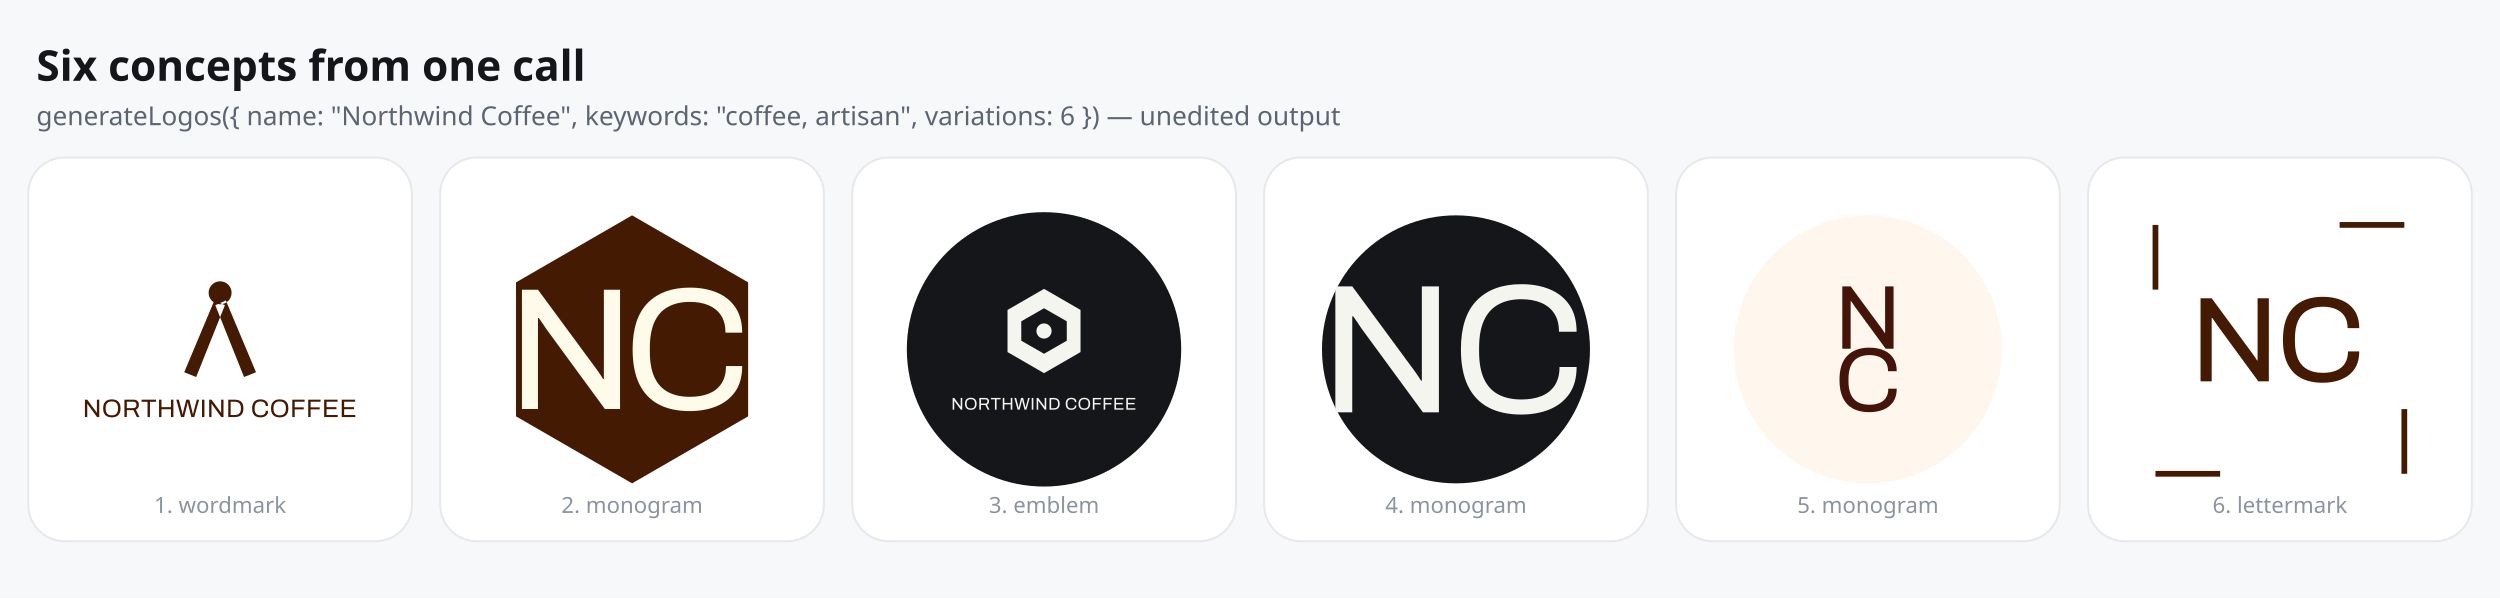
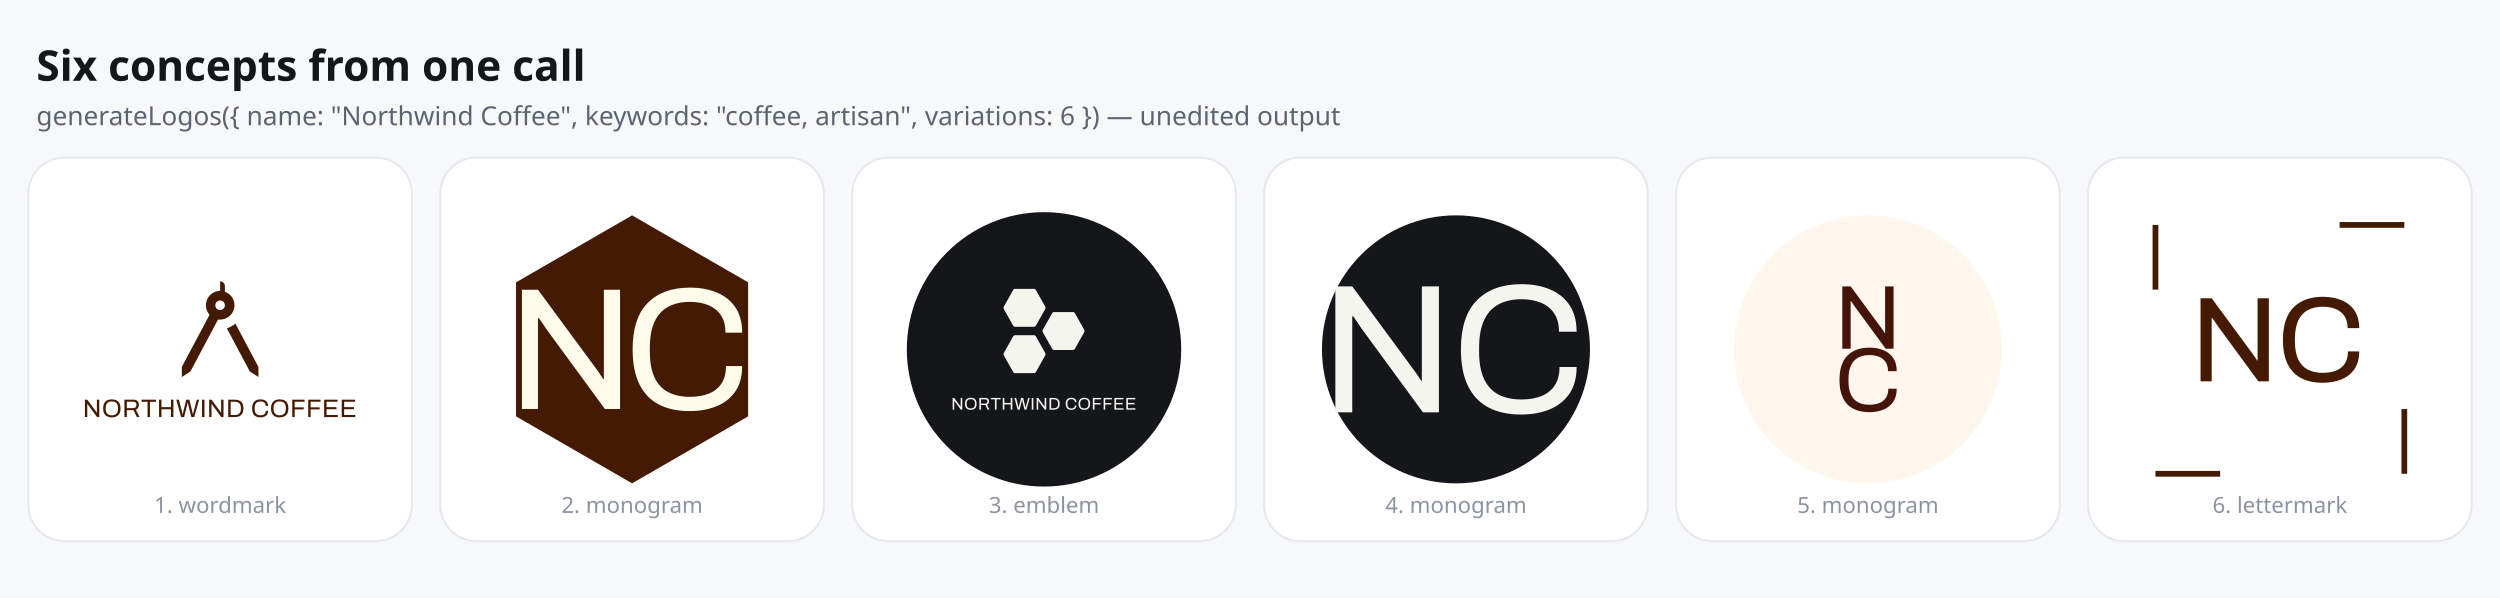
<svg xmlns="http://www.w3.org/2000/svg" viewBox="0 0 1238 296" width="1238" height="296" role="img" aria-label="Six concepts from one call">
  <rect width="1238" height="296" fill="#f7f8fa" />
  <text x="18" y="40" font-family="ui-sans-serif, system-ui, sans-serif" font-size="21" font-weight="600" fill="#14161a">Six concepts from one call</text>
  <text x="18" y="62" font-family="ui-sans-serif, system-ui, sans-serif" font-size="13" fill="#5c6472">generateLogos({ name: "Northwind Coffee", keywords: "coffee, artisan", variations: 6 }) — unedited output</text>
  <rect x="14" y="78" width="190" height="190" rx="18" fill="#ffffff" stroke="#e6e8ec" />
  <g transform="translate(30 94) scale(0.3085938)">
-     <path d="M256 146.8C245.82 146.8 237.57 155.06 237.57 165.24C237.57 175.42 245.82 183.67 256 183.67C266.18 183.67 274.43 175.42 274.43 165.24C274.43 155.06 266.18 146.8 256 146.8ZM246.78 177.52L198.4 292.72L217.6 300.4L263.68 185.2ZM265.22 177.52L313.6 292.72L294.4 300.4L248.32 185.2Z" fill="#451a03" />
+     <path d="M317.44 284.12L317.44 300.4L303.62 291.42L266.83 222.3C271.9 220.69 276.51 218.07 280.5 214.62L317.44 284.12M279.04 185.2C279.04 197.93 268.72 208.24 256 208.24C254.85 208.24 253.77 208.24 252.62 208.24L208.38 291.42L194.56 300.4L194.56 284.12L239.03 200.56C230.58 191.12 231.35 176.53 240.87 168C245.02 164.31 250.39 162.16 256 162.16L256 146.8C260.24 146.8 263.68 150.24 263.68 154.48L263.68 163.55C272.9 166.77 279.04 175.45 279.04 185.2M263.68 185.2C263.68 180.96 260.24 177.52 256 177.52C251.76 177.52 248.32 180.96 248.32 185.2C248.32 189.45 251.76 192.88 256 192.88C260.24 192.88 263.68 189.45 263.68 185.2Z" fill="#451a03" />
    <path d="M39.06 364.71L39.06 336.73L42.81 336.73L56.39 355.16C56.53 355.33 56.71 355.57 56.92 355.9C57.14 356.22 57.36 356.54 57.58 356.86C57.79 357.17 57.97 357.45 58.11 357.69L58.27 357.69C58.27 357.26 58.27 356.83 58.27 356.41C58.27 355.99 58.27 355.57 58.27 355.16L58.27 336.73L62.06 336.73L62.06 364.71L58.51 364.71L44.77 345.95C44.58 345.65 44.3 345.23 43.94 344.69C43.57 344.14 43.26 343.71 43.02 343.38L42.81 343.38C42.81 343.82 42.81 344.24 42.81 344.66C42.81 345.09 42.81 345.51 42.81 345.95L42.81 364.71ZM82.25 365.2C79.34 365.2 76.85 364.67 74.77 363.61C72.69 362.55 71.08 360.94 69.95 358.79C68.83 356.65 68.26 353.95 68.26 350.72C68.26 347.46 68.83 344.76 69.95 342.63C71.08 340.49 72.69 338.89 74.77 337.83C76.85 336.77 79.34 336.24 82.25 336.24C85.16 336.24 87.65 336.77 89.73 337.83C91.81 338.89 93.41 340.49 94.54 342.63C95.67 344.76 96.24 347.46 96.24 350.72C96.24 353.95 95.67 356.65 94.54 358.79C93.41 360.94 91.81 362.55 89.73 363.61C87.65 364.67 85.16 365.2 82.25 365.2ZM82.25 361.85C83.77 361.85 85.15 361.65 86.39 361.24C87.62 360.83 88.67 360.19 89.53 359.3C90.38 358.42 91.04 357.31 91.51 355.96C91.97 354.61 92.2 353.02 92.2 351.17L92.2 350.31C92.2 348.44 91.97 346.83 91.51 345.48C91.04 344.13 90.38 343.02 89.53 342.14C88.67 341.25 87.62 340.61 86.39 340.2C85.15 339.79 83.77 339.59 82.25 339.59C80.7 339.59 79.31 339.79 78.09 340.2C76.87 340.61 75.82 341.25 74.95 342.14C74.08 343.02 73.42 344.13 72.97 345.48C72.52 346.83 72.3 348.44 72.3 350.31L72.3 351.17C72.3 353.02 72.52 354.61 72.97 355.96C73.42 357.31 74.08 358.42 74.95 359.3C75.82 360.19 76.87 360.83 78.09 361.24C79.31 361.65 80.7 361.85 82.25 361.85ZM102.44 364.71L102.44 336.73L117.16 336.73C119.06 336.73 120.64 337.08 121.91 337.77C123.17 338.47 124.12 339.43 124.74 340.67C125.37 341.91 125.68 343.33 125.68 344.93C125.68 346.86 125.24 348.52 124.37 349.9C123.5 351.29 122.31 352.28 120.79 352.88L126.66 364.71L122.42 364.71L116.95 353.57L106.31 353.57L106.31 364.71ZM106.31 350.27L116.79 350.27C118.34 350.27 119.56 349.8 120.44 348.84C121.32 347.89 121.76 346.59 121.76 344.93C121.76 343.9 121.57 343.03 121.19 342.32C120.81 341.61 120.26 341.06 119.52 340.67C118.79 340.27 117.88 340.08 116.79 340.08L106.31 340.08ZM139.55 364.71L139.55 340.12L129.96 340.12L129.96 336.73L153.08 336.73L153.08 340.12L143.42 340.12L143.42 364.71ZM158.02 364.71L158.02 336.73L161.9 336.73L161.9 348.72L177.11 348.72L177.11 336.73L181.02 336.73L181.02 364.71L177.11 364.71L177.11 352.11L161.9 352.11L161.9 364.71ZM193.42 364.71L185.63 336.73L189.79 336.73L194.77 355.61C194.85 355.91 194.95 356.34 195.07 356.9C195.19 357.45 195.32 358.03 195.46 358.63C195.59 359.23 195.7 359.76 195.78 360.22L196.07 360.22C196.15 359.87 196.23 359.47 196.29 359.04C196.36 358.6 196.44 358.17 196.54 357.73C196.63 357.3 196.72 356.89 196.8 356.51C196.89 356.13 196.94 355.83 196.97 355.61L201.62 336.73L206.63 336.73L211.28 355.61C211.36 355.91 211.46 356.34 211.59 356.9C211.71 357.45 211.83 358.03 211.95 358.63C212.07 359.23 212.18 359.76 212.26 360.22L212.54 360.22C212.63 359.87 212.71 359.48 212.79 359.06C212.87 358.64 212.96 358.21 213.07 357.77C213.18 357.34 213.28 356.93 213.38 356.55C213.47 356.17 213.55 355.86 213.6 355.61L218.62 336.73L222.29 336.73L214.5 364.71L209.85 364.71L205 345.7C204.92 345.3 204.82 344.81 204.71 344.26C204.61 343.7 204.5 343.12 204.39 342.52C204.28 341.93 204.18 341.41 204.1 340.97L203.86 340.97C203.8 341.44 203.72 341.97 203.61 342.56C203.5 343.16 203.39 343.75 203.27 344.32C203.14 344.89 203.04 345.35 202.96 345.7L198.23 364.71ZM226.94 364.71L226.94 336.73L230.82 336.73L230.82 364.71ZM238.44 364.71L238.44 336.73L242.2 336.73L255.77 355.16C255.91 355.33 256.09 355.57 256.3 355.9C256.52 356.22 256.74 356.54 256.96 356.86C257.17 357.17 257.35 357.45 257.49 357.69L257.65 357.69C257.65 357.26 257.65 356.83 257.65 356.41C257.65 355.99 257.65 355.57 257.65 355.16L257.65 336.73L261.44 336.73L261.44 364.71L257.89 364.71L244.15 345.95C243.96 345.65 243.68 345.23 243.32 344.69C242.95 344.14 242.64 343.71 242.4 343.38L242.2 343.38C242.2 343.82 242.2 344.24 242.2 344.66C242.2 345.09 242.2 345.51 242.2 345.95L242.2 364.71ZM269.07 364.71L269.07 336.73L279.51 336.73C282.45 336.73 284.95 337.22 287.01 338.2C289.08 339.18 290.66 340.7 291.76 342.75C292.86 344.8 293.41 347.46 293.41 350.72C293.41 353.93 292.86 356.56 291.76 358.63C290.66 360.7 289.08 362.23 287.01 363.22C284.95 364.21 282.45 364.71 279.51 364.71ZM272.94 361.36L279.43 361.36C280.98 361.36 282.36 361.17 283.59 360.77C284.81 360.38 285.86 359.77 286.73 358.96C287.6 358.14 288.26 357.09 288.7 355.8C289.15 354.51 289.38 352.96 289.38 351.17L289.38 350.35C289.38 348.5 289.15 346.93 288.7 345.64C288.26 344.35 287.6 343.3 286.75 342.48C285.89 341.67 284.85 341.06 283.63 340.67C282.4 340.27 281 340.08 279.43 340.08L272.94 340.08ZM320.7 365.2C317.85 365.2 315.43 364.67 313.44 363.63C311.46 362.58 309.94 360.99 308.9 358.85C307.85 356.72 307.33 354.01 307.33 350.72C307.33 345.85 308.51 342.23 310.87 339.83C313.24 337.44 316.53 336.24 320.74 336.24C323.13 336.24 325.25 336.63 327.1 337.41C328.95 338.18 330.4 339.35 331.45 340.91C332.49 342.48 333.02 344.44 333.02 346.81L329.1 346.81C329.1 345.17 328.75 343.83 328.06 342.77C327.37 341.71 326.4 340.91 325.15 340.38C323.89 339.85 322.43 339.59 320.74 339.59C318.78 339.59 317.1 339.97 315.69 340.73C314.27 341.49 313.2 342.67 312.46 344.26C311.73 345.85 311.36 347.89 311.36 350.39L311.36 351.25C311.36 353.72 311.73 355.74 312.46 357.31C313.2 358.87 314.27 360.02 315.66 360.75C317.06 361.48 318.76 361.85 320.74 361.85C322.48 361.85 323.98 361.59 325.25 361.08C326.51 360.56 327.49 359.77 328.18 358.69C328.88 357.62 329.22 356.27 329.22 354.63L333.02 354.63C333.02 357.05 332.48 359.04 331.4 360.59C330.33 362.14 328.87 363.29 327.02 364.05C325.17 364.82 323.07 365.2 320.7 365.2ZM351.61 365.2C348.7 365.2 346.21 364.67 344.13 363.61C342.05 362.55 340.45 360.94 339.32 358.79C338.19 356.65 337.63 353.95 337.63 350.72C337.63 347.46 338.19 344.76 339.32 342.63C340.45 340.49 342.05 338.89 344.13 337.83C346.21 336.77 348.7 336.24 351.61 336.24C354.52 336.24 357.02 336.77 359.1 337.83C361.17 338.89 362.78 340.49 363.91 342.63C365.04 344.76 365.6 347.46 365.6 350.72C365.6 353.95 365.04 356.65 363.91 358.79C362.78 360.94 361.17 362.55 359.1 363.61C357.02 364.67 354.52 365.2 351.61 365.2ZM351.61 361.85C353.13 361.85 354.51 361.65 355.75 361.24C356.99 360.83 358.04 360.19 358.89 359.3C359.75 358.42 360.41 357.31 360.87 355.96C361.33 354.61 361.56 353.02 361.56 351.17L361.56 350.31C361.56 348.44 361.33 346.83 360.87 345.48C360.41 344.13 359.75 343.02 358.89 342.14C358.04 341.25 356.99 340.61 355.75 340.2C354.51 339.79 353.13 339.59 351.61 339.59C350.06 339.59 348.68 339.79 347.45 340.2C346.23 340.61 345.18 341.25 344.31 342.14C343.44 343.02 342.78 344.13 342.34 345.48C341.89 346.83 341.66 348.44 341.66 350.31L341.66 351.17C341.66 353.02 341.89 354.61 342.34 355.96C342.78 357.31 343.44 358.42 344.31 359.3C345.18 360.19 346.23 360.83 347.45 361.24C348.68 361.65 350.06 361.85 351.61 361.85ZM371.8 364.71L371.8 336.73L391.62 336.73L391.62 340.08L375.67 340.08L375.67 349.05L390.19 349.05L390.19 352.35L375.67 352.35L375.67 364.71ZM397.37 364.71L397.37 336.73L417.19 336.73L417.19 340.08L401.24 340.08L401.24 349.05L415.76 349.05L415.76 352.35L401.24 352.35L401.24 364.71ZM422.94 364.71L422.94 336.73L444.47 336.73L444.47 340.08L426.82 340.08L426.82 348.72L442.68 348.72L442.68 352.07L426.82 352.07L426.82 361.36L444.72 361.36L444.72 364.71ZM451.16 364.71L451.16 336.73L472.69 336.73L472.69 340.08L455.04 340.08L455.04 348.72L470.9 348.72L470.9 352.07L455.04 352.07L455.04 361.36L472.94 361.36L472.94 364.71Z" fill="#451a03" />
  </g>
  <text x="109" y="254" text-anchor="middle" font-family="ui-sans-serif, system-ui, sans-serif" font-size="11" fill="#8b93a1">1. wordmark</text>
  <rect x="218" y="78" width="190" height="190" rx="18" fill="#ffffff" stroke="#e6e8ec" />
  <g transform="translate(234 94) scale(0.3085938)">
    <path d="M 256 40.96 L 442.23 148.48 L 442.23 363.52 L 256 471.04 L 69.77 363.52 L 69.77 148.48 Z" fill="#451a03" />
    <path d="M79.3 351.72L79.3 160.28L104.98 160.28L197.91 286.42C198.84 287.54 200.05 289.21 201.54 291.44C203.03 293.68 204.52 295.86 206 298C207.49 300.14 208.7 302.05 209.63 303.72L210.75 303.72C210.75 300.74 210.75 297.81 210.75 294.93C210.75 292.05 210.75 289.21 210.75 286.42L210.75 160.28L236.7 160.28L236.7 351.72L212.42 351.72L118.38 223.35C117.07 221.3 115.17 218.42 112.65 214.7C110.14 210.98 108.05 208 106.37 205.77L104.98 205.77C104.98 208.74 104.98 211.67 104.98 214.56C104.98 217.44 104.98 220.37 104.98 223.35L104.98 351.72ZM348.41 355.07C328.88 355.07 312.32 351.49 298.74 344.33C285.16 337.16 274.79 326.28 267.62 311.68C260.46 297.07 256.88 278.51 256.88 256C256.88 222.7 264.97 197.86 281.16 181.49C297.34 165.11 319.86 156.93 348.69 156.93C365.07 156.93 379.58 159.58 392.23 164.88C404.88 170.18 414.79 178.19 421.95 188.88C429.11 199.58 432.7 213.02 432.7 229.21L405.9 229.21C405.9 218.05 403.53 208.84 398.79 201.58C394.04 194.32 387.39 188.88 378.83 185.25C370.27 181.63 360.23 179.81 348.69 179.81C335.3 179.81 323.76 182.42 314.09 187.63C304.41 192.84 297.06 200.88 292.04 211.77C287.02 222.65 284.51 236.65 284.51 253.77L284.51 259.63C284.51 276.56 287.02 290.37 292.04 301.07C297.06 311.77 304.37 319.63 313.95 324.65C323.53 329.68 335.11 332.19 348.69 332.19C360.6 332.19 370.88 330.42 379.53 326.89C388.18 323.35 394.88 317.91 399.62 310.56C404.37 303.21 406.74 293.95 406.74 282.79L432.7 282.79C432.7 299.35 429.02 312.93 421.67 323.54C414.32 334.14 404.32 342.05 391.67 347.26C379.02 352.47 364.6 355.07 348.41 355.07Z" fill="#fffbeb" />
  </g>
  <text x="313" y="254" text-anchor="middle" font-family="ui-sans-serif, system-ui, sans-serif" font-size="11" fill="#8b93a1">2. monogram</text>
  <rect x="422" y="78" width="190" height="190" rx="18" fill="#ffffff" stroke="#e6e8ec" />
  <g transform="translate(438 94) scale(0.3085938)">
    <path d="M 35.84 256 C 35.84 134.41 134.41 35.84 256 35.84 C 377.59 35.84 476.16 134.41 476.16 256 C 476.16 377.59 377.59 476.16 256 476.16 C 134.41 476.16 35.84 377.59 35.84 256 Z" fill="#14161a" />
-     <path d="M256 158.93L314.57 192.75L314.57 260.38L256 294.2L197.43 260.38L197.43 192.75ZM256 190.04L219.48 211.01L219.48 242.12L256 263.09L292.52 242.12L292.52 211.01ZM256 214.39C249.28 214.39 243.83 219.84 243.83 226.56C243.83 233.29 249.28 238.74 256 238.74C262.72 238.74 268.17 233.29 268.17 226.56C268.17 219.84 262.72 214.39 256 214.39Z" fill="#f5f5f0" />
+     <path d="M239.94 158.93C241.22 158.93 242.37 159.68 242.91 160.69L257.93 187.47L258.54 189.37L257.93 191.26L242.91 218.04C242.37 219.06 241.22 219.8 239.94 219.8L209.5 219.8C208.22 219.8 207.07 219.06 206.53 218.04L191.51 191.26L190.9 189.37L191.51 187.47L206.53 160.69C207.07 159.68 208.22 158.93 209.5 158.93L239.94 158.93M239.94 233.33C241.22 233.33 242.37 234.07 242.91 235.09L257.93 261.87L258.54 263.76L257.93 265.66L242.91 292.44C242.37 293.45 241.22 294.2 239.94 294.2L209.5 294.2C208.22 294.2 207.07 293.45 206.53 292.44L191.51 265.66L190.9 263.76L191.51 261.87L206.53 235.09C207.07 234.07 208.22 233.33 209.5 233.33L239.94 233.33M302.5 196.13C303.78 196.13 304.93 196.87 305.47 197.89L320.49 224.67L321.1 226.56L320.49 228.46L305.47 255.24C304.93 256.26 303.78 257 302.5 257L272.06 257C270.78 257 269.63 256.26 269.09 255.24L254.07 228.46L253.46 226.56L254.07 224.67L269.09 197.89C269.63 196.87 270.78 196.13 272.06 196.13L302.5 196.13Z" fill="#f5f5f0" />
    <path d="M109.37 352.74L109.37 333.98L111.89 333.98L120.99 346.34C121.09 346.45 121.2 346.61 121.35 346.83C121.5 347.05 121.64 347.27 121.79 347.48C121.93 347.69 122.05 347.87 122.14 348.04L122.25 348.04C122.25 347.74 122.25 347.46 122.25 347.17C122.25 346.89 122.25 346.61 122.25 346.34L122.25 333.98L124.8 333.98L124.8 352.74L122.42 352.74L113.2 340.16C113.07 339.96 112.89 339.68 112.64 339.31C112.39 338.95 112.19 338.66 112.02 338.44L111.89 338.44C111.89 338.73 111.89 339.02 111.89 339.3C111.89 339.58 111.89 339.87 111.89 340.16L111.89 352.74ZM138.49 353.07C136.54 353.07 134.86 352.71 133.47 352C132.07 351.29 131 350.22 130.24 348.77C129.48 347.33 129.11 345.53 129.11 343.36C129.11 341.17 129.48 339.36 130.24 337.93C131 336.5 132.07 335.43 133.47 334.72C134.86 334.01 136.54 333.65 138.49 333.65C140.44 333.65 142.11 334.01 143.51 334.72C144.9 335.43 145.98 336.5 146.73 337.93C147.49 339.36 147.87 341.17 147.87 343.36C147.87 345.53 147.49 347.33 146.73 348.77C145.98 350.22 144.9 351.29 143.51 352C142.11 352.71 140.44 353.07 138.49 353.07ZM138.49 350.83C139.51 350.83 140.43 350.69 141.26 350.42C142.09 350.14 142.79 349.71 143.37 349.12C143.94 348.52 144.39 347.78 144.7 346.87C145 345.97 145.16 344.9 145.16 343.66L145.16 343.09C145.16 341.83 145 340.75 144.7 339.85C144.39 338.94 143.94 338.2 143.37 337.6C142.79 337.01 142.09 336.58 141.26 336.3C140.43 336.03 139.51 335.89 138.49 335.89C137.45 335.89 136.52 336.03 135.7 336.3C134.88 336.58 134.17 337.01 133.59 337.6C133.01 338.2 132.57 338.94 132.26 339.85C131.96 340.75 131.81 341.83 131.81 343.09L131.81 343.66C131.81 344.9 131.96 345.97 132.26 346.87C132.57 347.78 133.01 348.52 133.59 349.12C134.17 349.71 134.88 350.14 135.7 350.42C136.52 350.69 137.45 350.83 138.49 350.83ZM152.18 352.74L152.18 333.98L162.05 333.98C163.33 333.98 164.39 334.21 165.24 334.68C166.08 335.14 166.72 335.79 167.14 336.62C167.56 337.45 167.77 338.4 167.77 339.48C167.77 340.77 167.47 341.88 166.89 342.81C166.31 343.74 165.51 344.41 164.48 344.81L168.42 352.74L165.58 352.74L161.91 345.27L154.78 345.27L154.78 352.74ZM154.78 343.06L161.8 343.06C162.84 343.06 163.66 342.74 164.25 342.1C164.84 341.46 165.14 340.59 165.14 339.48C165.14 338.78 165.01 338.2 164.76 337.73C164.5 337.25 164.13 336.88 163.64 336.62C163.14 336.35 162.53 336.22 161.8 336.22L154.78 336.22ZM177.22 352.74L177.22 336.25L170.79 336.25L170.79 333.98L186.3 333.98L186.3 336.25L179.82 336.25L179.82 352.74ZM189.76 352.74L189.76 333.98L192.36 333.98L192.36 342.02L202.56 342.02L202.56 333.98L205.18 333.98L205.18 352.74L202.56 352.74L202.56 344.29L192.36 344.29L192.36 352.74ZM213.65 352.74L208.43 333.98L211.22 333.98L214.55 346.64C214.61 346.84 214.68 347.13 214.76 347.5C214.84 347.88 214.93 348.26 215.02 348.67C215.11 349.07 215.18 349.42 215.24 349.73L215.43 349.73C215.48 349.49 215.53 349.23 215.58 348.94C215.62 348.65 215.68 348.36 215.74 348.06C215.81 347.77 215.87 347.5 215.92 347.24C215.98 346.99 216.01 346.79 216.03 346.64L219.15 333.98L222.51 333.98L225.63 346.64C225.68 346.84 225.75 347.13 225.84 347.5C225.92 347.88 226 348.26 226.08 348.67C226.16 349.07 226.23 349.42 226.29 349.73L226.48 349.73C226.53 349.49 226.59 349.23 226.64 348.95C226.7 348.67 226.76 348.38 226.83 348.09C226.91 347.8 226.97 347.53 227.04 347.27C227.1 347.02 227.15 346.81 227.19 346.64L230.55 333.98L233.01 333.98L227.79 352.74L224.67 352.74L221.42 340C221.36 339.72 221.3 339.4 221.23 339.02C221.15 338.65 221.08 338.26 221.01 337.86C220.94 337.46 220.87 337.11 220.82 336.82L220.65 336.82C220.62 337.13 220.56 337.49 220.49 337.89C220.42 338.29 220.34 338.68 220.26 339.07C220.17 339.45 220.11 339.76 220.05 340L216.88 352.74ZM236.28 352.74L236.28 333.98L238.88 333.98L238.88 352.74ZM244.15 352.74L244.15 333.98L246.67 333.98L255.77 346.34C255.86 346.45 255.98 346.61 256.13 346.83C256.27 347.05 256.42 347.27 256.57 347.48C256.71 347.69 256.83 347.87 256.92 348.04L257.03 348.04C257.03 347.74 257.03 347.46 257.03 347.17C257.03 346.89 257.03 346.61 257.03 346.34L257.03 333.98L259.57 333.98L259.57 352.74L257.2 352.74L247.98 340.16C247.85 339.96 247.66 339.68 247.42 339.31C247.17 338.95 246.97 338.66 246.8 338.44L246.67 338.44C246.67 338.73 246.67 339.02 246.67 339.3C246.67 339.58 246.67 339.87 246.67 340.16L246.67 352.74ZM264.84 352.74L264.84 333.98L271.84 333.98C273.81 333.98 275.49 334.31 276.88 334.96C278.26 335.62 279.32 336.64 280.06 338.01C280.8 339.39 281.17 341.17 281.17 343.36C281.17 345.51 280.8 347.28 280.06 348.67C279.32 350.05 278.26 351.08 276.88 351.74C275.49 352.41 273.81 352.74 271.84 352.74ZM267.44 350.5L271.79 350.5C272.83 350.5 273.76 350.37 274.58 350.1C275.4 349.84 276.1 349.43 276.68 348.88C277.27 348.34 277.71 347.63 278.01 346.76C278.31 345.9 278.46 344.86 278.46 343.66L278.46 343.11C278.46 341.87 278.31 340.82 278.01 339.95C277.71 339.09 277.27 338.38 276.7 337.83C276.12 337.29 275.43 336.88 274.61 336.62C273.78 336.35 272.85 336.22 271.79 336.22L267.44 336.22ZM299.77 353.07C297.86 353.07 296.23 352.72 294.9 352.02C293.57 351.31 292.56 350.25 291.85 348.82C291.15 347.38 290.8 345.57 290.8 343.36C290.8 340.1 291.59 337.66 293.18 336.06C294.77 334.45 296.97 333.65 299.8 333.65C301.4 333.65 302.83 333.91 304.06 334.43C305.3 334.95 306.28 335.73 306.98 336.78C307.68 337.83 308.03 339.15 308.03 340.73L305.4 340.73C305.4 339.64 305.17 338.74 304.71 338.03C304.24 337.32 303.59 336.78 302.75 336.43C301.91 336.07 300.93 335.89 299.8 335.89C298.49 335.89 297.36 336.15 296.41 336.66C295.46 337.17 294.74 337.96 294.25 339.02C293.75 340.09 293.51 341.46 293.51 343.14L293.51 343.72C293.51 345.37 293.75 346.73 294.25 347.78C294.74 348.82 295.45 349.6 296.39 350.09C297.33 350.58 298.47 350.83 299.8 350.83C300.97 350.83 301.97 350.65 302.82 350.31C303.67 349.96 304.32 349.43 304.79 348.71C305.25 347.99 305.49 347.08 305.49 345.99L308.03 345.99C308.03 347.61 307.67 348.94 306.95 349.98C306.23 351.02 305.25 351.79 304.01 352.3C302.77 352.81 301.36 353.07 299.77 353.07ZM320.65 353.07C318.7 353.07 317.03 352.71 315.64 352C314.24 351.29 313.17 350.22 312.41 348.77C311.65 347.33 311.27 345.53 311.27 343.36C311.27 341.17 311.65 339.36 312.41 337.93C313.17 336.5 314.24 335.43 315.64 334.72C317.03 334.01 318.7 333.65 320.65 333.65C322.61 333.65 324.28 334.01 325.67 334.72C327.07 335.43 328.14 336.5 328.9 337.93C329.66 339.36 330.04 341.17 330.04 343.36C330.04 345.53 329.66 347.33 328.9 348.77C328.14 350.22 327.07 351.29 325.67 352C324.28 352.71 322.61 353.07 320.65 353.07ZM320.65 350.83C321.68 350.83 322.6 350.69 323.43 350.42C324.26 350.14 324.96 349.71 325.54 349.12C326.11 348.52 326.55 347.78 326.86 346.87C327.17 345.97 327.33 344.9 327.33 343.66L327.33 343.09C327.33 341.83 327.17 340.75 326.86 339.85C326.55 338.94 326.11 338.2 325.54 337.6C324.96 337.01 324.26 336.58 323.43 336.3C322.6 336.03 321.68 335.89 320.65 335.89C319.62 335.89 318.69 336.03 317.86 336.3C317.04 336.58 316.34 337.01 315.76 337.6C315.18 338.2 314.73 338.94 314.43 339.85C314.13 340.75 313.98 341.83 313.98 343.09L313.98 343.66C313.98 344.9 314.13 345.97 314.43 346.87C314.73 347.78 315.18 348.52 315.76 349.12C316.34 349.71 317.04 350.14 317.86 350.42C318.69 350.69 319.62 350.83 320.65 350.83ZM334.34 352.74L334.34 333.98L347.64 333.98L347.64 336.22L336.94 336.22L336.94 342.24L346.68 342.24L346.68 344.45L336.94 344.45L336.94 352.74ZM351.65 352.74L351.65 333.98L364.94 333.98L364.94 336.22L354.24 336.22L354.24 342.24L363.98 342.24L363.98 344.45L354.24 344.45L354.24 352.74ZM368.95 352.74L368.95 333.98L383.39 333.98L383.39 336.22L371.54 336.22L371.54 342.02L382.18 342.02L382.18 344.26L371.54 344.26L371.54 350.5L383.55 350.5L383.55 352.74ZM388.02 352.74L388.02 333.98L402.46 333.98L402.46 336.22L390.62 336.22L390.62 342.02L401.26 342.02L401.26 344.26L390.62 344.26L390.62 350.5L402.63 350.5L402.63 352.74Z" fill="#f5f5f0" />
  </g>
  <text x="517" y="254" text-anchor="middle" font-family="ui-sans-serif, system-ui, sans-serif" font-size="11" fill="#8b93a1">3. emblem</text>
  <rect x="626" y="78" width="190" height="190" rx="18" fill="#ffffff" stroke="#e6e8ec" />
  <g transform="translate(642 94) scale(0.3085938)">
    <path d="M 40.96 256 C 40.96 137.24 137.24 40.96 256 40.96 C 374.76 40.96 471.04 137.24 471.04 256 C 471.04 374.76 374.76 471.04 256 471.04 C 137.24 471.04 40.96 374.76 40.96 256 Z" fill="#14161a" />
    <path d="M62.43 357.07L62.43 154.93L89.54 154.93L187.66 288.12C188.64 289.3 189.92 291.06 191.49 293.42C193.06 295.78 194.64 298.09 196.21 300.35C197.78 302.61 199.06 304.62 200.04 306.39L201.22 306.39C201.22 303.24 201.22 300.15 201.22 297.11C201.22 294.06 201.22 291.06 201.22 288.12L201.22 154.93L228.62 154.93L228.62 357.07L202.98 357.07L103.68 221.52C102.31 219.36 100.29 216.32 97.64 212.39C94.99 208.46 92.78 205.32 91.01 202.96L89.54 202.96C89.54 206.11 89.54 209.2 89.54 212.24C89.54 215.29 89.54 218.38 89.54 221.52L89.54 357.07ZM360.58 360.6C339.96 360.6 322.47 356.82 308.13 349.26C293.79 341.7 282.84 330.2 275.28 314.78C267.71 299.37 263.93 279.77 263.93 256C263.93 220.84 272.48 194.61 289.57 177.33C306.66 160.04 330.43 151.4 360.88 151.4C378.17 151.4 393.49 154.19 406.84 159.79C420.2 165.39 430.66 173.84 438.23 185.13C445.79 196.43 449.57 210.62 449.57 227.71L421.28 227.71C421.28 215.93 418.78 206.2 413.77 198.54C408.76 190.88 401.74 185.13 392.7 181.3C383.66 177.47 373.06 175.56 360.88 175.56C346.73 175.56 334.56 178.31 324.34 183.81C314.12 189.31 306.36 197.8 301.06 209.3C295.76 220.79 293.11 235.57 293.11 253.64L293.11 259.83C293.11 277.71 295.76 292.29 301.06 303.59C306.36 314.88 314.08 323.18 324.19 328.49C334.31 333.79 346.54 336.44 360.88 336.44C373.45 336.44 384.3 334.58 393.44 330.84C402.57 327.11 409.64 321.36 414.65 313.61C419.66 305.85 422.17 296.07 422.17 284.29L449.57 284.29C449.57 301.77 445.69 316.11 437.93 327.31C430.17 338.51 419.61 346.85 406.26 352.35C392.9 357.86 377.67 360.6 360.58 360.6Z" fill="#f5f5f0" />
  </g>
  <text x="721" y="254" text-anchor="middle" font-family="ui-sans-serif, system-ui, sans-serif" font-size="11" fill="#8b93a1">4. monogram</text>
  <rect x="830" y="78" width="190" height="190" rx="18" fill="#ffffff" stroke="#e6e8ec" />
  <g transform="translate(846 94) scale(0.3085938)">
    <path d="M 40.96 256 C 40.96 137.24 137.24 40.96 256 40.96 C 374.76 40.96 471.04 137.24 471.04 256 C 471.04 374.76 374.76 471.04 256 471.04 C 137.24 471.04 40.96 374.76 40.96 256 Z" fill="#fff7ed" />
    <path d="M214.86 255L214.86 154.93L228.28 154.93L276.86 220.87C277.35 221.45 277.98 222.32 278.76 223.49C279.53 224.66 280.31 225.8 281.09 226.92C281.87 228.04 282.5 229.03 282.99 229.91L283.57 229.91C283.57 228.35 283.57 226.82 283.57 225.31C283.57 223.81 283.57 222.32 283.57 220.87L283.57 154.93L297.14 154.93L297.14 255L284.45 255L235.29 187.9C234.6 186.83 233.61 185.32 232.3 183.38C230.98 181.43 229.89 179.88 229.01 178.71L228.28 178.71C228.28 180.26 228.28 181.8 228.28 183.3C228.28 184.81 228.28 186.34 228.28 187.9L228.28 255ZM258.19 356.82C247.98 356.82 239.32 354.95 232.22 351.2C225.12 347.46 219.7 341.77 215.96 334.13C212.21 326.5 210.34 316.8 210.34 305.03C210.34 287.63 214.57 274.64 223.03 266.09C231.49 257.53 243.26 253.25 258.33 253.25C266.89 253.25 274.48 254.63 281.09 257.41C287.7 260.18 292.88 264.36 296.63 269.95C300.37 275.54 302.24 282.57 302.24 291.03L288.24 291.03C288.24 285.19 287 280.38 284.52 276.59C282.04 272.8 278.56 269.95 274.09 268.05C269.61 266.16 264.36 265.21 258.33 265.21C251.33 265.21 245.3 266.57 240.25 269.29C235.19 272.02 231.35 276.22 228.72 281.91C226.1 287.6 224.78 294.92 224.78 303.87L224.78 306.93C224.78 315.78 226.1 323 228.72 328.59C231.35 334.18 235.17 338.29 240.17 340.92C245.18 343.54 251.23 344.86 258.33 344.86C264.56 344.86 269.93 343.93 274.45 342.08C278.97 340.24 282.48 337.39 284.96 333.55C287.44 329.71 288.68 324.87 288.68 319.04L302.24 319.04C302.24 327.69 300.32 334.79 296.48 340.33C292.64 345.88 287.41 350.01 280.8 352.73C274.19 355.46 266.65 356.82 258.19 356.82Z" fill="#431407" />
  </g>
  <text x="925" y="254" text-anchor="middle" font-family="ui-sans-serif, system-ui, sans-serif" font-size="11" fill="#8b93a1">5. monogram</text>
  <rect x="1034" y="78" width="190" height="190" rx="18" fill="#ffffff" stroke="#e6e8ec" />
  <g transform="translate(1050 94) scale(0.3085938)">
    <path d="M128.68 307.29L128.68 173.99L146.56 173.99L211.27 261.82C211.91 262.6 212.76 263.76 213.79 265.32C214.83 266.87 215.87 268.39 216.9 269.88C217.94 271.37 218.78 272.7 219.43 273.87L220.21 273.87C220.21 271.79 220.21 269.75 220.21 267.75C220.21 265.74 220.21 263.76 220.21 261.82L220.21 173.99L238.28 173.99L238.28 307.29L221.37 307.29L155.89 217.91C154.98 216.48 153.65 214.47 151.9 211.88C150.15 209.29 148.7 207.22 147.53 205.66L146.56 205.66C146.56 207.74 146.56 209.78 146.56 211.78C146.56 213.79 146.56 215.83 146.56 217.91L146.56 307.29ZM324.63 309.62C311.03 309.62 299.5 307.13 290.05 302.14C280.59 297.15 273.37 289.57 268.38 279.41C263.39 269.24 260.9 256.32 260.9 240.64C260.9 217.45 266.53 200.16 277.8 188.76C289.07 177.36 304.75 171.66 324.83 171.66C336.23 171.66 346.33 173.5 355.14 177.2C363.95 180.89 370.85 186.46 375.84 193.91C380.82 201.36 383.32 210.72 383.32 221.99L364.66 221.99C364.66 214.21 363.01 207.8 359.71 202.75C356.4 197.7 351.77 193.91 345.81 191.38C339.85 188.85 332.86 187.59 324.83 187.59C315.5 187.59 307.47 189.4 300.73 193.03C294 196.66 288.88 202.26 285.38 209.84C281.88 217.42 280.14 227.17 280.14 239.09L280.14 243.17C280.14 254.96 281.88 264.57 285.38 272.02C288.88 279.47 293.97 284.94 300.64 288.44C307.31 291.94 315.37 293.69 324.83 293.69C333.12 293.69 340.28 292.46 346.3 290C352.32 287.53 356.99 283.75 360.29 278.63C363.59 273.51 365.25 267.07 365.25 259.29L383.32 259.29C383.32 270.82 380.76 280.28 375.64 287.66C370.53 295.05 363.56 300.55 354.75 304.18C345.94 307.81 335.9 309.62 324.63 309.62Z" fill="#451a03" />
    <path d="M 351.85 51.71 L 455.68 51.71 L 455.68 60.93 L 351.85 60.93 Z" fill="#451a03" />
    <path d="M 460.29 351.85 L 460.29 455.68 L 451.07 455.68 L 451.07 351.85 Z" fill="#451a03" />
    <path d="M 160.15 460.29 L 56.32 460.29 L 56.32 451.07 L 160.15 451.07 Z" fill="#451a03" />
    <path d="M 51.71 160.15 L 51.71 56.32 L 60.93 56.32 L 60.93 160.15 Z" fill="#451a03" />
  </g>
  <text x="1129" y="254" text-anchor="middle" font-family="ui-sans-serif, system-ui, sans-serif" font-size="11" fill="#8b93a1">6. lettermark</text>
</svg>
